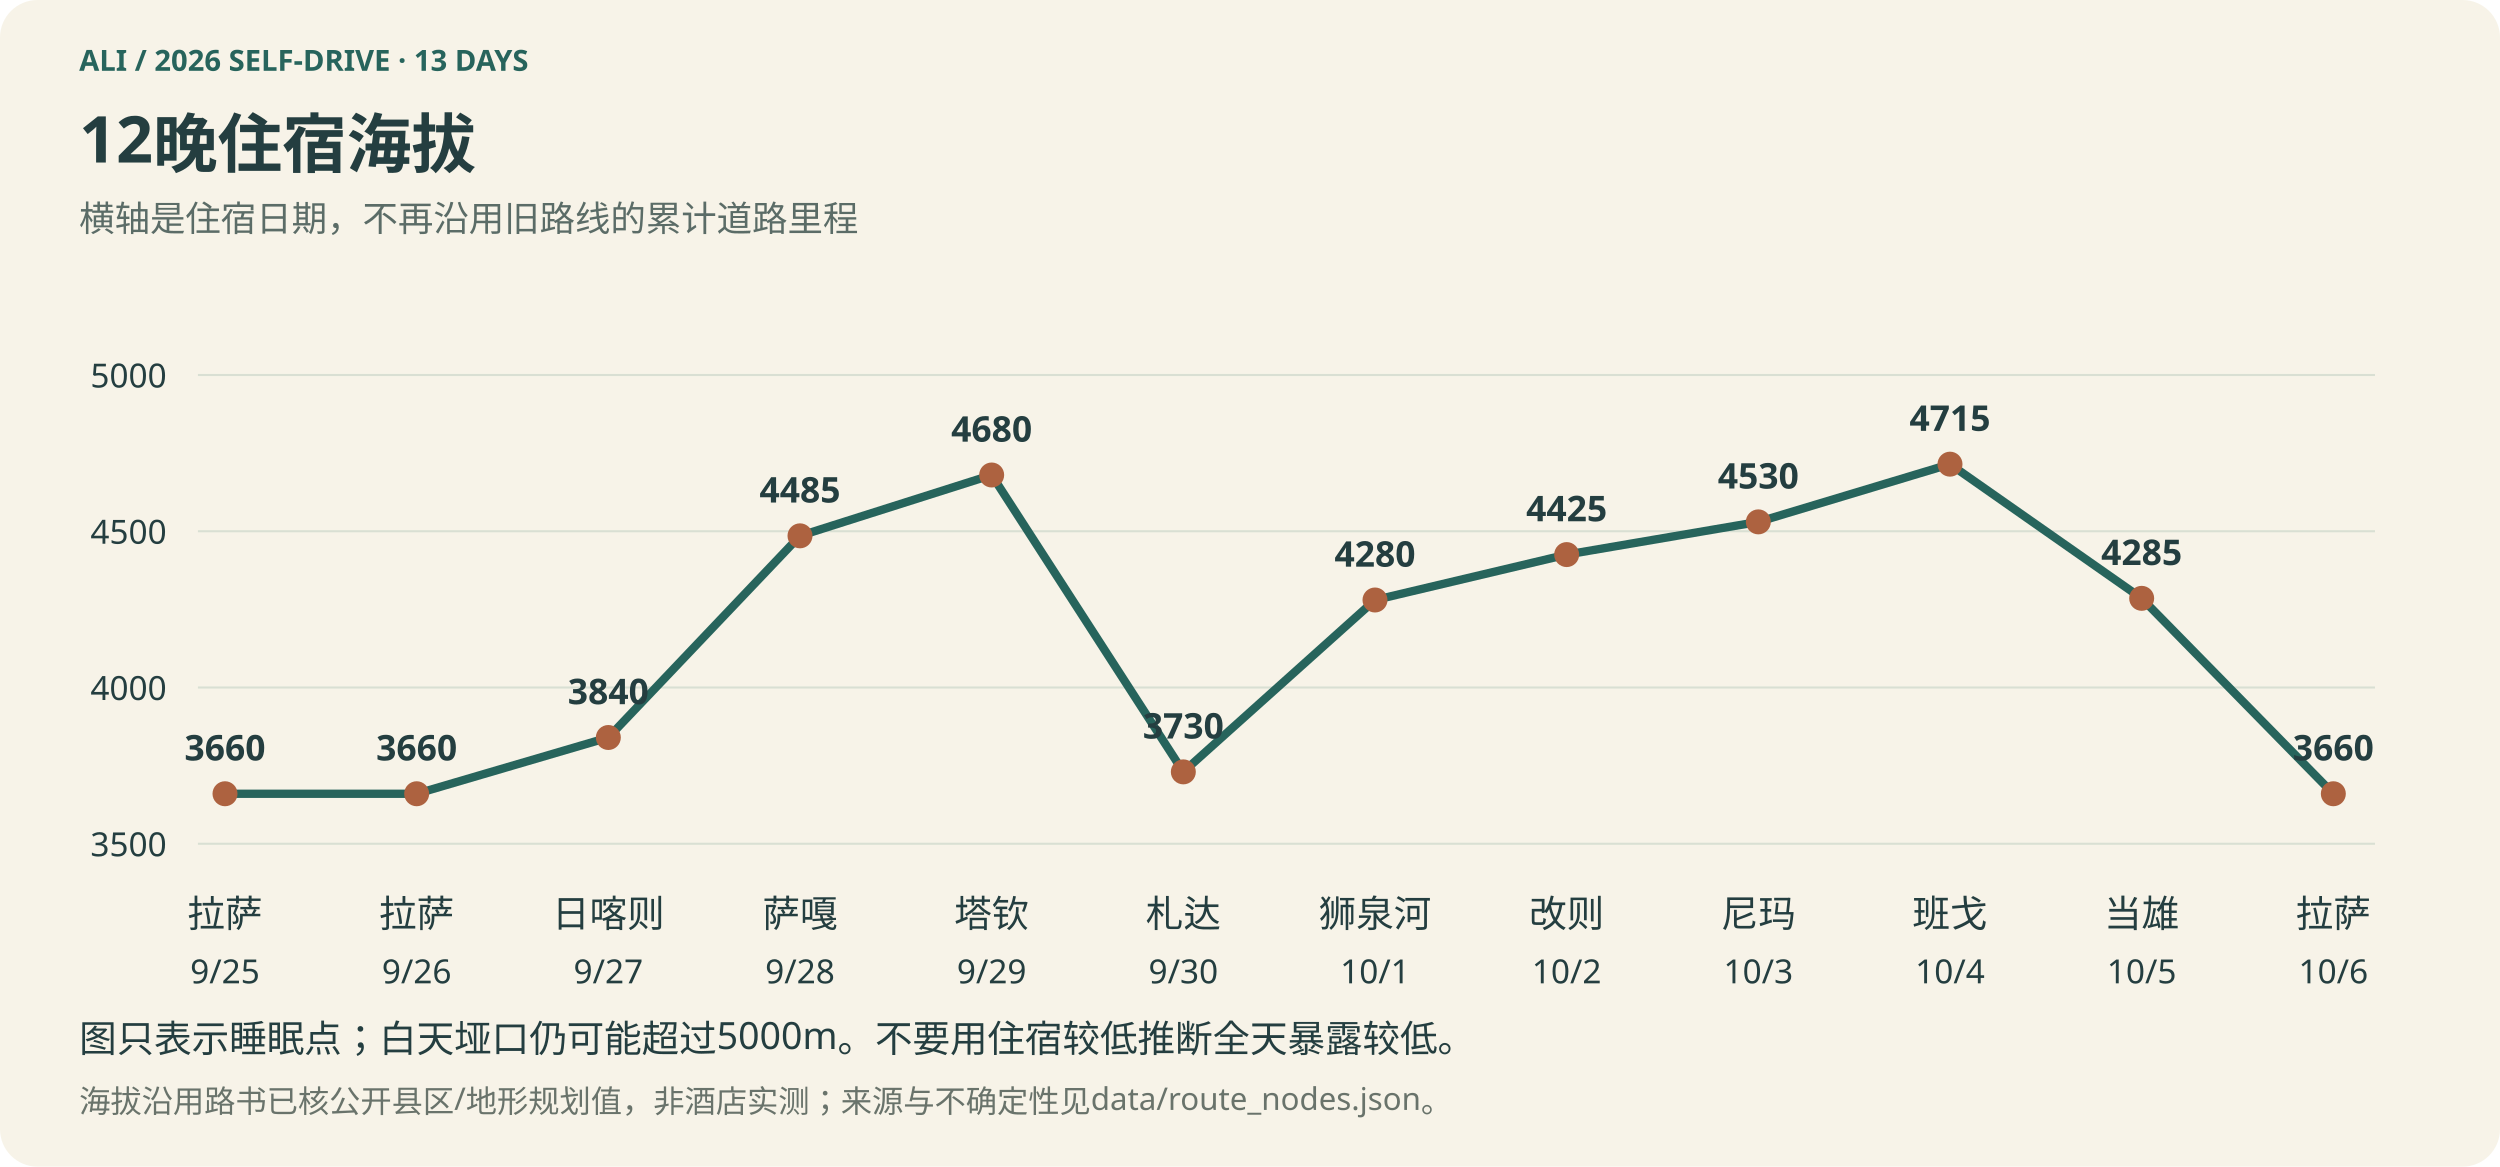
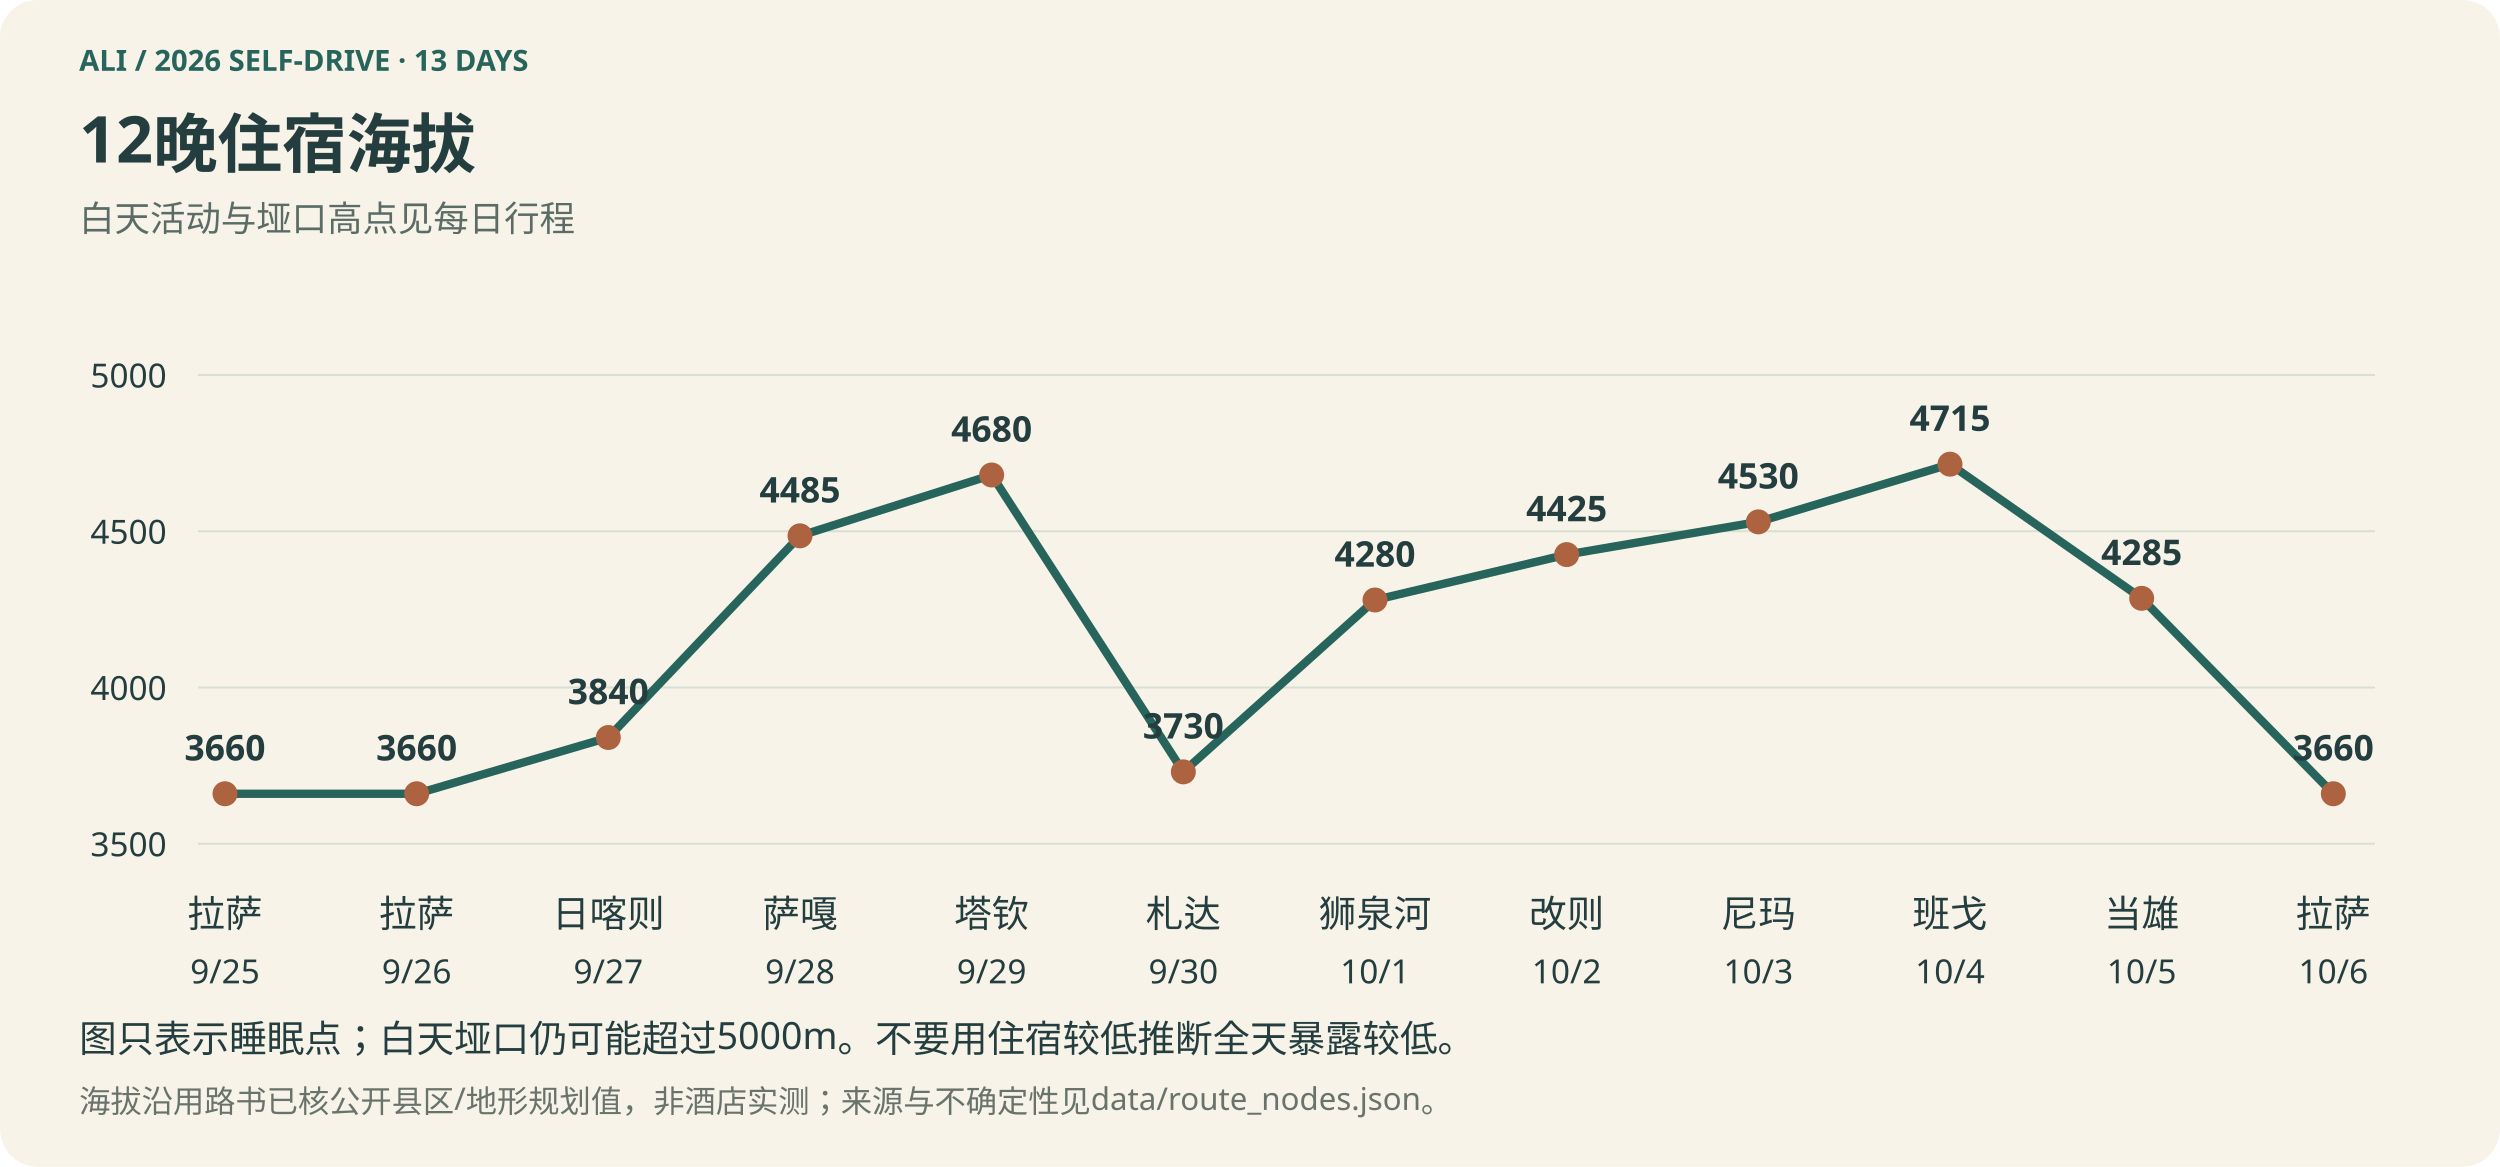
<svg xmlns="http://www.w3.org/2000/svg" viewBox="0 0 1200 560" class="ali-route-map" role="img">
  <g font-family="PingFang SC,Microsoft YaHei,sans-serif">
    <rect width="1200" height="560" rx="18" fill="#f7f3e8" />
    <text x="38.0" y="34.0" font-size="14" fill="#27645c" text-anchor="start" font-weight="600">ALI / 2026     SELF-DRIVE · 13 DAYS</text>
    <text x="38.0" y="78.0" font-size="31" fill="#243e40" text-anchor="start" font-weight="700">12晚住宿海拔</text>
-     <text x="38.0" y="111.0" font-size="17" fill="#5b6c67" text-anchor="start" font-weight="400">横轴是住宿日期，不再沿用旧路线的累计道路里程</text>
+     <text x="38.0" y="111.0" font-size="17" fill="#5b6c67" text-anchor="start" font-weight="400">白天活动与垭口高点见每日行程</text>
    <line x1="95" y1="405.0" x2="1140" y2="405.0" stroke="#d9dfd3" />
    <text x="80.0" y="411.0" font-size="16" fill="#243e40" text-anchor="end" font-weight="400">3500</text>
    <line x1="95" y1="330.0" x2="1140" y2="330.0" stroke="#d9dfd3" />
    <text x="80.0" y="336.0" font-size="16" fill="#243e40" text-anchor="end" font-weight="400">4000</text>
    <line x1="95" y1="255.0" x2="1140" y2="255.0" stroke="#d9dfd3" />
    <text x="80.0" y="261.0" font-size="16" fill="#243e40" text-anchor="end" font-weight="400">4500</text>
    <line x1="95" y1="180.0" x2="1140" y2="180.0" stroke="#d9dfd3" />
    <text x="80.0" y="186.0" font-size="16" fill="#243e40" text-anchor="end" font-weight="400">5000</text>
    <polyline points="108.0,381.0 200.0,381.0 292.0,354.0 384.0,257.2 476.0,228.0 568.0,370.5 660.0,288.0 752.0,266.2 844.0,250.5 936.0,222.8 1028.0,287.2 1120.0,381.0" fill="none" stroke="#27645c" stroke-width="4" />
    <circle cx="108" cy="381.0" r="6" fill="#ad6240" />
    <text x="108.0" y="365.0" font-size="17" fill="#243e40" text-anchor="middle" font-weight="600">3660</text>
    <text x="108.0" y="445.0" font-size="18" fill="#243e40" text-anchor="middle" font-weight="400">拉萨</text>
    <text x="108.0" y="472.0" font-size="16" fill="#243e40" text-anchor="middle" font-weight="400">9/25</text>
    <circle cx="200" cy="381.0" r="6" fill="#ad6240" />
    <text x="200.0" y="365.0" font-size="17" fill="#243e40" text-anchor="middle" font-weight="600">3660</text>
    <text x="200.0" y="445.0" font-size="18" fill="#243e40" text-anchor="middle" font-weight="400">拉萨</text>
    <text x="200.0" y="472.0" font-size="16" fill="#243e40" text-anchor="middle" font-weight="400">9/26</text>
    <circle cx="292" cy="354.0" r="6" fill="#ad6240" />
    <text x="292.0" y="338.0" font-size="17" fill="#243e40" text-anchor="middle" font-weight="600">3840</text>
    <text x="292.0" y="445.0" font-size="18" fill="#243e40" text-anchor="middle" font-weight="400">日喀则</text>
    <text x="292.0" y="472.0" font-size="16" fill="#243e40" text-anchor="middle" font-weight="400">9/27</text>
    <circle cx="384" cy="257.2" r="6" fill="#ad6240" />
    <text x="384.0" y="241.2" font-size="17" fill="#243e40" text-anchor="middle" font-weight="600">4485</text>
    <text x="384.0" y="445.0" font-size="18" fill="#243e40" text-anchor="middle" font-weight="400">萨嘎</text>
    <text x="384.0" y="472.0" font-size="16" fill="#243e40" text-anchor="middle" font-weight="400">9/28</text>
    <circle cx="476" cy="228.0" r="6" fill="#ad6240" />
    <text x="476.0" y="212.0" font-size="17" fill="#243e40" text-anchor="middle" font-weight="600">4680</text>
    <text x="476.0" y="445.0" font-size="18" fill="#243e40" text-anchor="middle" font-weight="400">塔钦</text>
    <text x="476.0" y="472.0" font-size="16" fill="#243e40" text-anchor="middle" font-weight="400">9/29</text>
    <circle cx="568" cy="370.5" r="6" fill="#ad6240" />
    <text x="568.0" y="354.5" font-size="17" fill="#243e40" text-anchor="middle" font-weight="600">3730</text>
    <text x="568.0" y="445.0" font-size="18" fill="#243e40" text-anchor="middle" font-weight="400">札达</text>
    <text x="568.0" y="472.0" font-size="16" fill="#243e40" text-anchor="middle" font-weight="400">9/30</text>
    <circle cx="660" cy="288.0" r="6" fill="#ad6240" />
    <text x="660.0" y="272.0" font-size="17" fill="#243e40" text-anchor="middle" font-weight="600">4280</text>
    <text x="660.0" y="445.0" font-size="18" fill="#243e40" text-anchor="middle" font-weight="400">狮泉河</text>
    <text x="660.0" y="472.0" font-size="16" fill="#243e40" text-anchor="middle" font-weight="400">10/1</text>
    <circle cx="752" cy="266.2" r="6" fill="#ad6240" />
    <text x="752.0" y="250.2" font-size="17" fill="#243e40" text-anchor="middle" font-weight="600">4425</text>
    <text x="752.0" y="445.0" font-size="18" fill="#243e40" text-anchor="middle" font-weight="400">改则</text>
    <text x="752.0" y="472.0" font-size="16" fill="#243e40" text-anchor="middle" font-weight="400">10/2</text>
    <circle cx="844" cy="250.5" r="6" fill="#ad6240" />
    <text x="844.0" y="234.5" font-size="17" fill="#243e40" text-anchor="middle" font-weight="600">4530</text>
    <text x="844.0" y="445.0" font-size="18" fill="#243e40" text-anchor="middle" font-weight="400">尼玛</text>
    <text x="844.0" y="472.0" font-size="16" fill="#243e40" text-anchor="middle" font-weight="400">10/3</text>
    <circle cx="936" cy="222.8" r="6" fill="#ad6240" />
    <text x="936.0" y="206.8" font-size="17" fill="#243e40" text-anchor="middle" font-weight="600">4715</text>
    <text x="936.0" y="445.0" font-size="18" fill="#243e40" text-anchor="middle" font-weight="400">班戈</text>
    <text x="936.0" y="472.0" font-size="16" fill="#243e40" text-anchor="middle" font-weight="400">10/4</text>
    <circle cx="1028" cy="287.2" r="6" fill="#ad6240" />
    <text x="1028.0" y="271.2" font-size="17" fill="#243e40" text-anchor="middle" font-weight="600">4285</text>
    <text x="1028.0" y="445.0" font-size="18" fill="#243e40" text-anchor="middle" font-weight="400">当雄</text>
    <text x="1028.0" y="472.0" font-size="16" fill="#243e40" text-anchor="middle" font-weight="400">10/5</text>
    <circle cx="1120" cy="381.0" r="6" fill="#ad6240" />
    <text x="1120.0" y="365.0" font-size="17" fill="#243e40" text-anchor="middle" font-weight="600">3660</text>
    <text x="1120.0" y="445.0" font-size="18" fill="#243e40" text-anchor="middle" font-weight="400">拉萨</text>
    <text x="1120.0" y="472.0" font-size="16" fill="#243e40" text-anchor="middle" font-weight="400">10/6</text>
    <text x="38.0" y="505.0" font-size="18" fill="#243e40" text-anchor="start" font-weight="400">图只表示睡眠点；白天垭口仍可能超过5000m。不要用住宿较低推断全天暴露较低。</text>
    <text x="38.0" y="534.0" font-size="15" fill="#69736b" text-anchor="start" font-weight="400">海拔沿用路书已核公开县区/地形规划值，非酒店实测；来源与不确定性见data/route_nodes.json。</text>
    <g data-layer="route-a" />
    <g data-layer="route-b" />
    <g data-layer="route-common" />
    <g data-layer="lodging" />
    <g data-layer="sights-core" />
    <g data-layer="sights-secondary" />
    <g data-layer="passes" />
    <g data-layer="places" />
    <g data-layer="culture" />
    <g data-layer="water-landforms" />
    <g data-layer="context-landmarks" />
    <g data-layer="alternatives" />
  </g>
</svg>
